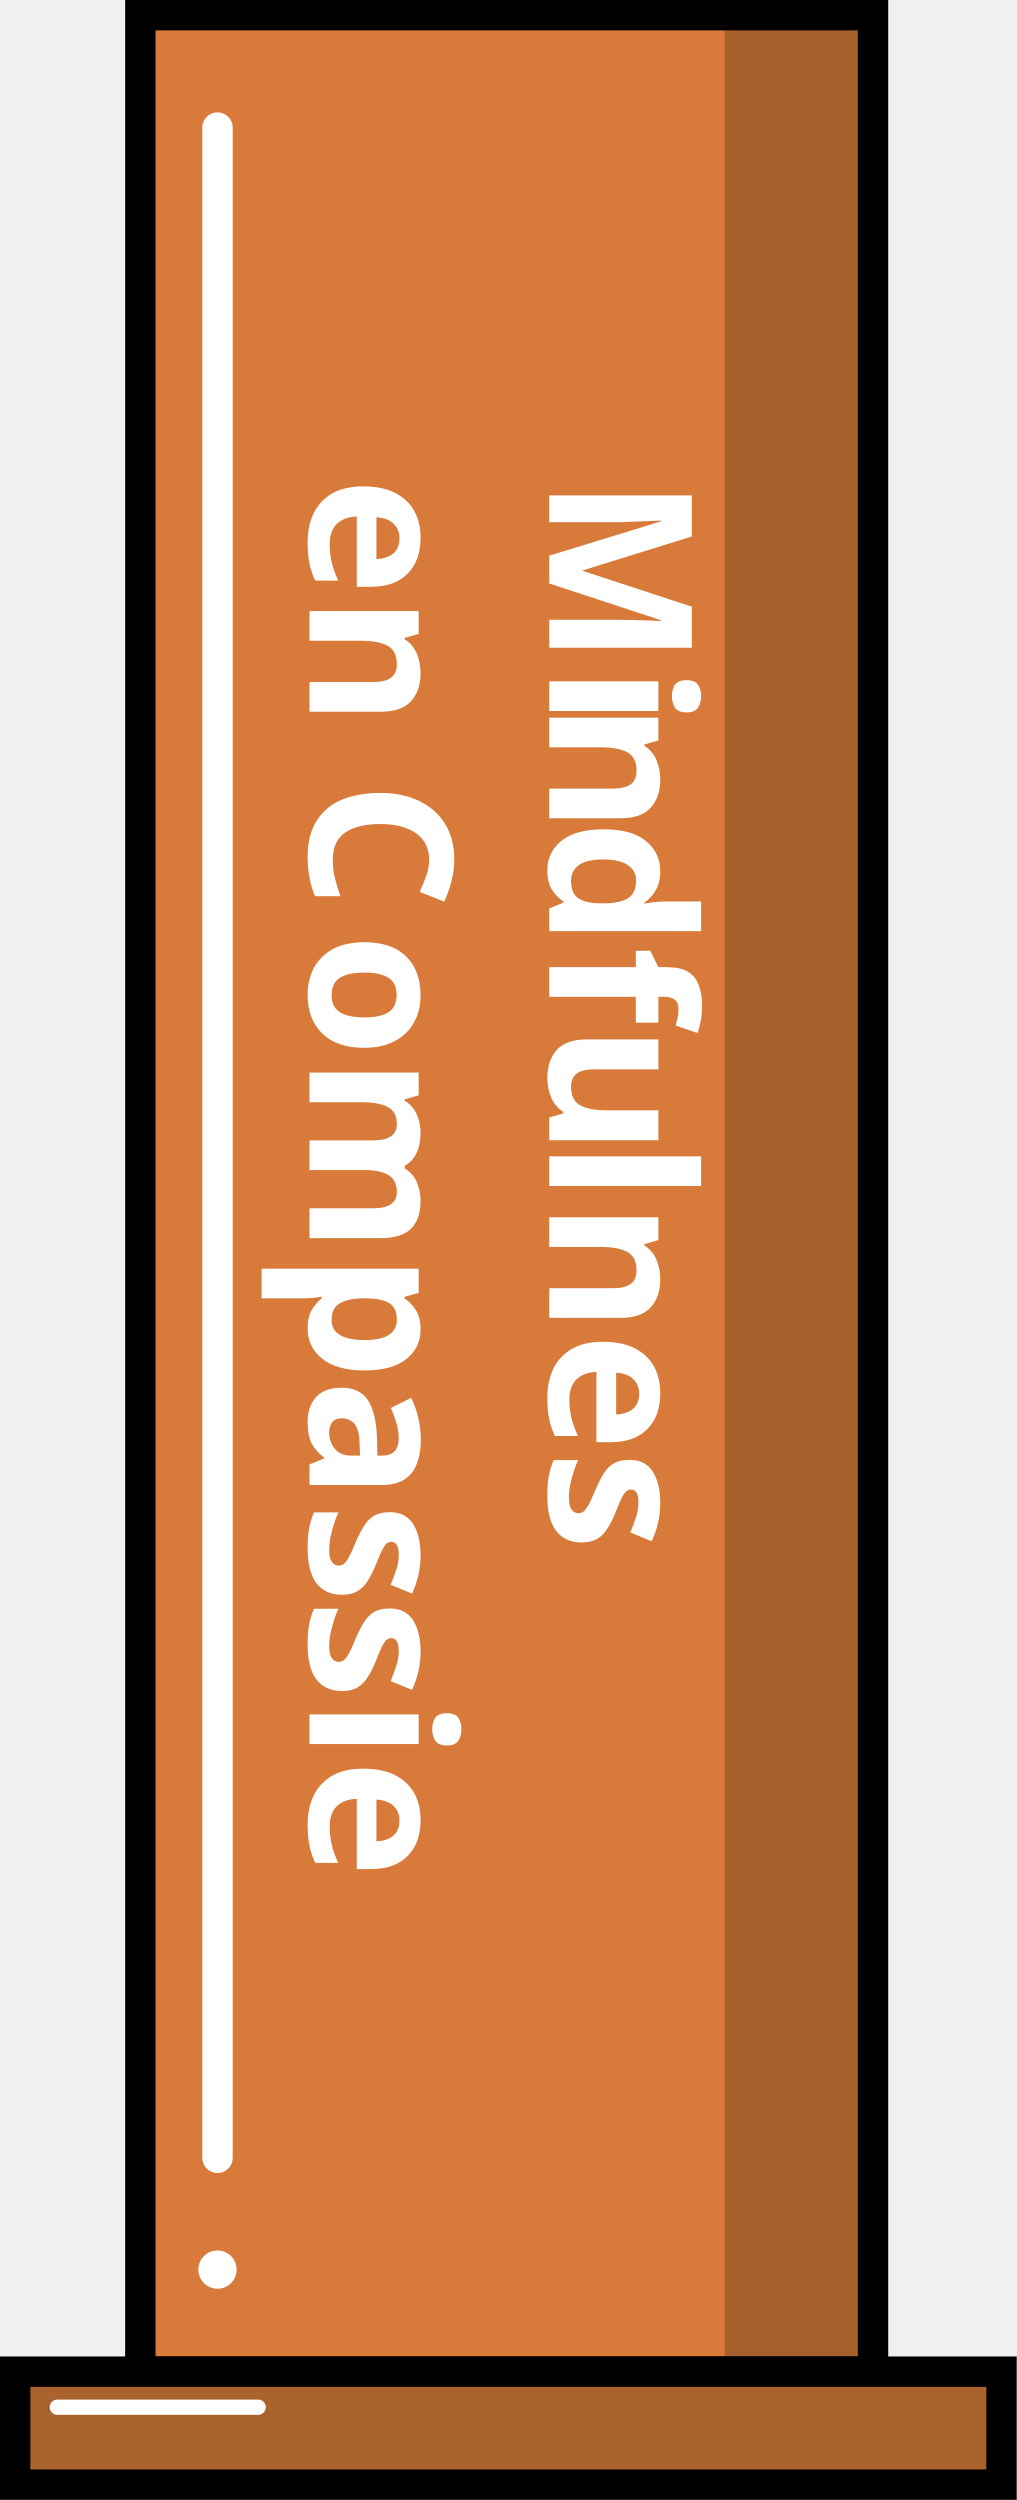
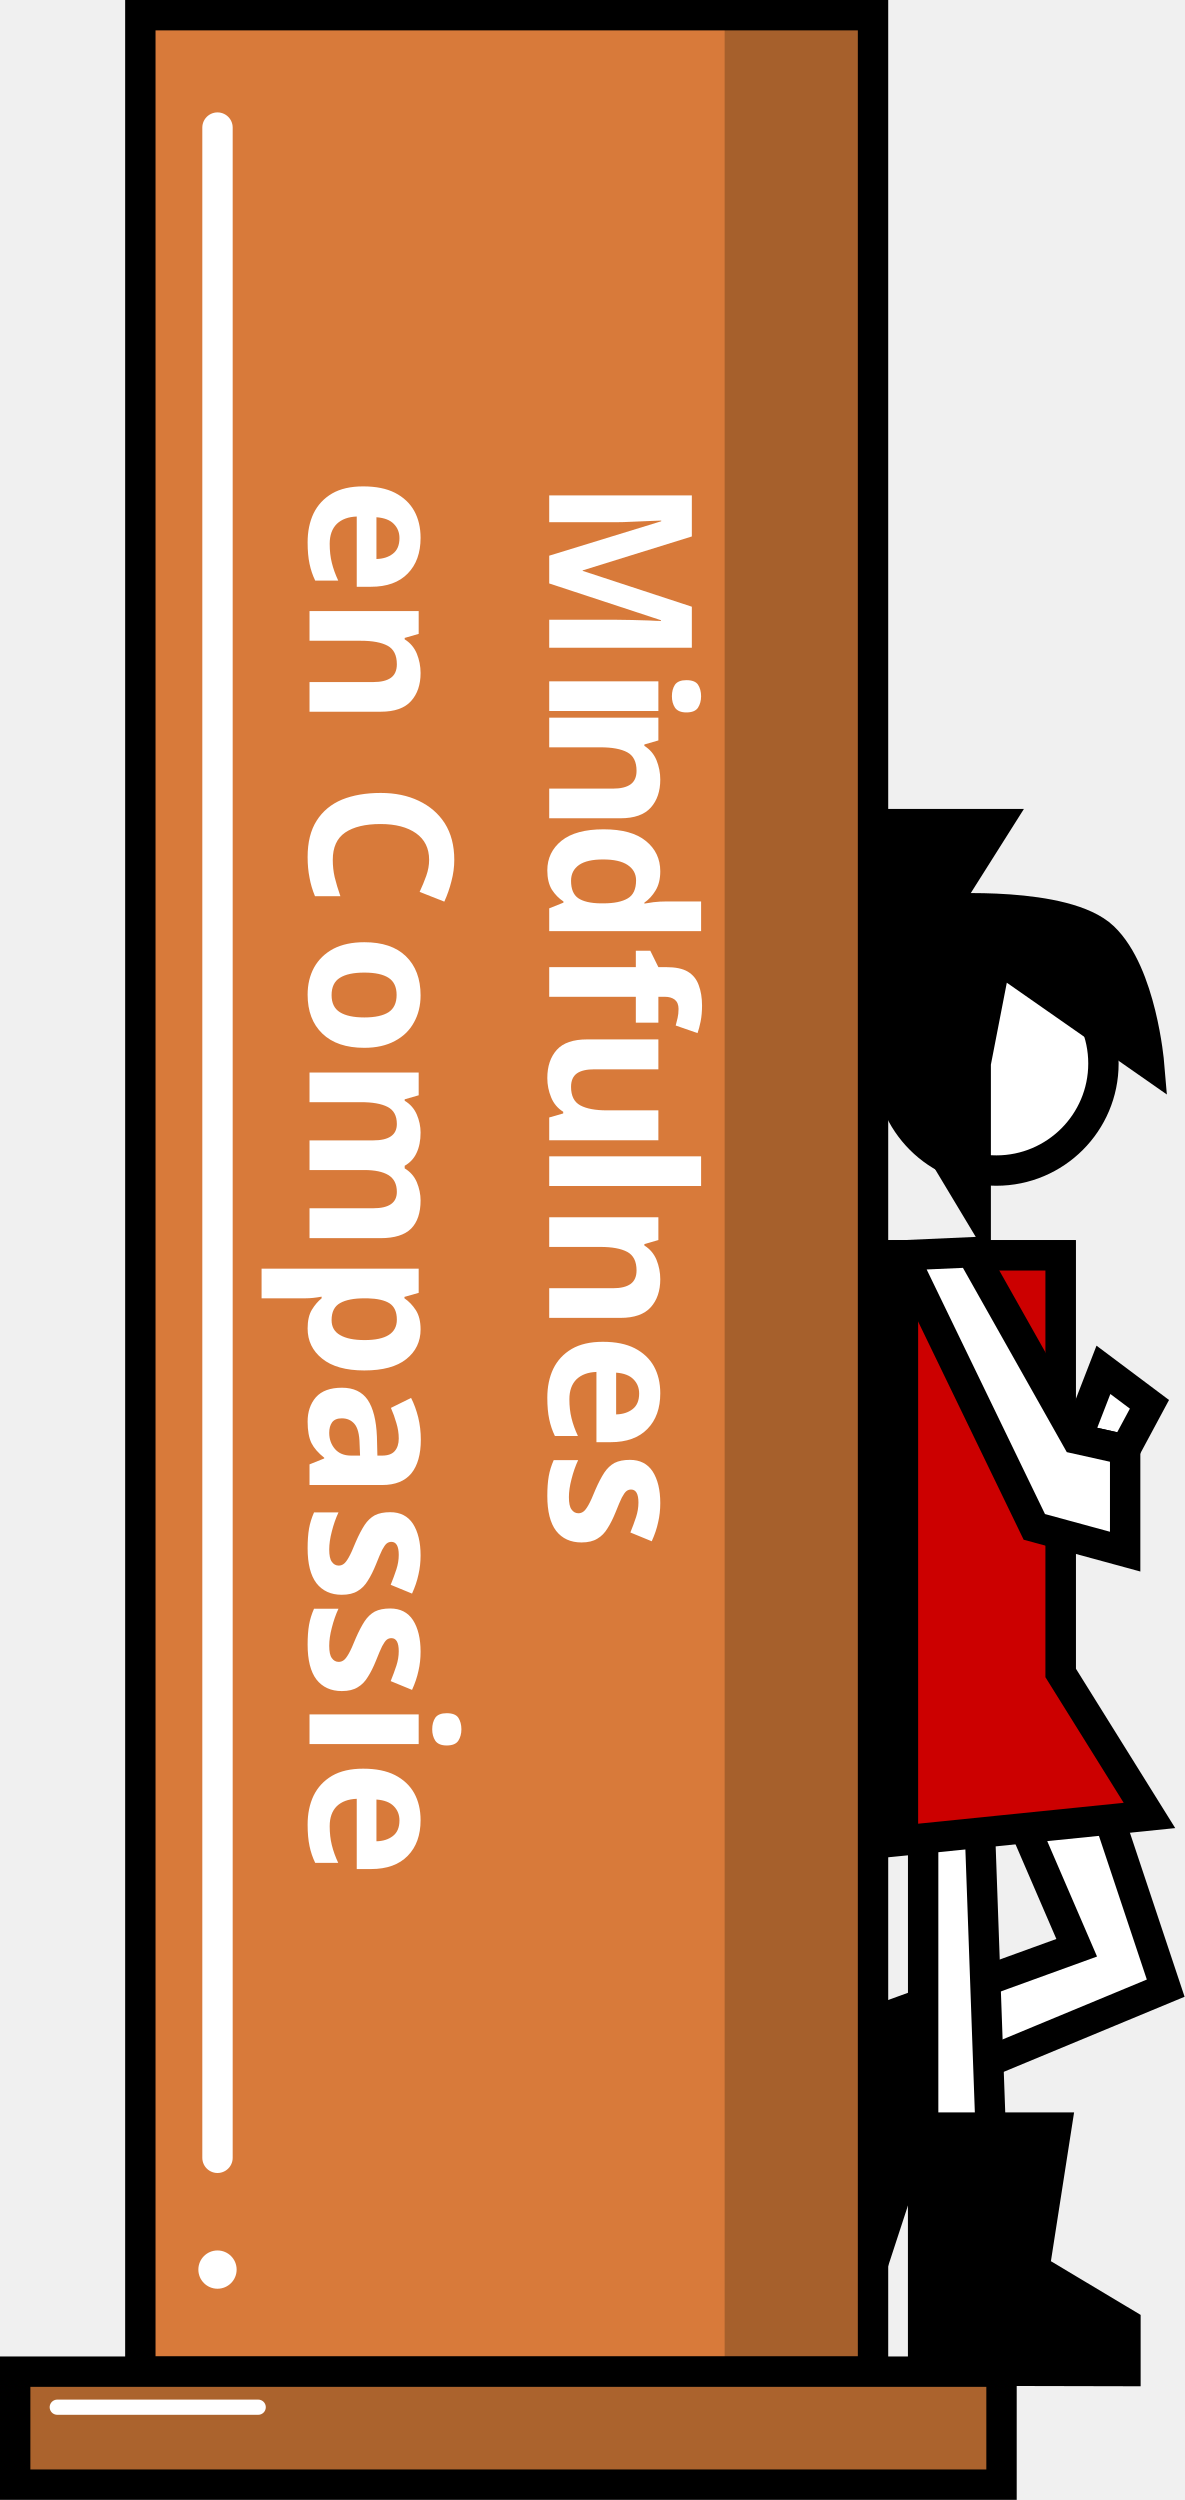
- <svg xmlns="http://www.w3.org/2000/svg" viewBox="0 0 66.94 164.6">
+ <svg xmlns="http://www.w3.org/2000/svg" viewBox="0 0 77.99 164.6">
  <defs>
-     <style>.cls-1{fill:#d87a3a;}.cls-2{fill:#a6602c;}.cls-3,.cls-5,.cls-6{fill:none;}.cls-3,.cls-4{stroke:#000;}.cls-3,.cls-4,.cls-5,.cls-6{stroke-miterlimit:10;}.cls-3,.cls-4,.cls-6{stroke-width:2px;}.cls-4{fill:#ab632d;}.cls-5,.cls-6{stroke:#fff;stroke-linecap:round;}.cls-7,.cls-8{fill:#fff;}.cls-8{font-size:13.15px;font-family:Quicksand-Bold, Quicksand;font-weight:700;}.cls-9{letter-spacing:-0.02em;}.cls-10{letter-spacing:-0.03em;}.cls-11{letter-spacing:0em;}.cls-12{letter-spacing:-0.01em;}.cls-13{letter-spacing:-0.01em;}</style>
+     <style>.cls-1{fill:#d87a3a;}.cls-2{fill:#a6602c;}.cls-3,.cls-5,.cls-6{fill:none;}.cls-14,.cls-15,.cls-16,.cls-3,.cls-4{stroke:#000;}.cls-14,.cls-15,.cls-16,.cls-3,.cls-4,.cls-5,.cls-6{stroke-miterlimit:10;}.cls-14,.cls-15,.cls-16,.cls-3,.cls-4,.cls-6{stroke-width:2px;}.cls-4{fill:#ab632d;}.cls-5,.cls-6{stroke:#fff;stroke-linecap:round;}.cls-14,.cls-7,.cls-8{fill:#fff;}.cls-8{font-size:13.15px;font-family:Quicksand-Bold, Quicksand;font-weight:700;}.cls-9{letter-spacing:-0.02em;}.cls-10{letter-spacing:-0.03em;}.cls-11{letter-spacing:0em;}.cls-12{letter-spacing:-0.01em;}.cls-13{letter-spacing:-0.01em;}.cls-16{fill:#c00;}</style>
  </defs>
  <g id="Layer_2" data-name="Layer 2">
    <g id="Layer_1-2" data-name="Layer 1">
      <rect class="cls-1" x="9.24" y="1" width="48.24" height="155.15" />
      <rect class="cls-2" x="47.71" y="1.81" width="9.37" height="153.54" />
      <rect class="cls-3" x="9.24" y="1" width="48.24" height="155.15" />
      <rect class="cls-4" x="1" y="156.15" width="64.94" height="7.44" />
      <line class="cls-5" x1="3.77" y1="158.49" x2="17" y2="158.49" />
      <line class="cls-6" x1="14.32" y1="8.4" x2="14.32" y2="142.07" />
      <circle class="cls-7" cx="14.32" cy="149.43" r="1.26" />
      <text class="cls-8" transform="translate(36.16 31.43) rotate(90)">Mi<tspan class="cls-9" x="14.79" y="0">n</tspan>
        <tspan x="22.58" y="0">df</tspan>
        <tspan class="cls-10" x="36.02" y="0">u</tspan>
        <tspan class="cls-11" x="43.67" y="0">lnes</tspan>
        <tspan x="0" y="15.78">en </tspan>
        <tspan class="cls-12" x="20.01" y="15.78">C</tspan>
        <tspan x="30.01" y="15.78">ompa</tspan>
        <tspan class="cls-13" x="67.54" y="15.78">s</tspan>
        <tspan x="73.88" y="15.78">sie</tspan>
      </text>
+       <circle class="cls-14" cx="65.6" cy="70.02" r="7.05" />
+       <polygon class="cls-14" points="59.45 82.65 69.83 82.65 69.83 110.14 76.75 130.9 61.31 137.31 59.45 143 59.45 132.39 70.89 128.24 64.24 112.83 60.78 111.67 59.45 82.65" />
+       <polygon class="cls-14" points="60.78 111.67 60.78 156.08 70.89 156.08 65.59 150.36 64.24 112.83 60.78 111.67" />
+       <polygon class="cls-14" points="70.89 94.73 72.65 90.19 75.68 92.46 74.08 95.44 70.89 94.73" />
+       <path class="cls-15" d="M65.6,63l-1.36,7v9.49L58.54,70V54.26H65.6l-3.53,5.59s8.08-.53,10.58,1.86,3,8.31,3,8.31Z" />
+       <polygon class="cls-16" points="59.45 82.65 59.45 121.18 75.68 119.53 69.83 110.14 69.83 82.65 59.45 82.65" />
+       <polygon class="cls-14" points="59.45 82.65 63.97 82.45 70.89 94.73 74.08 95.44 74.08 102.16 68.1 100.53 59.45 82.65" />
+       <path class="cls-15" d="M60.78,156.08v-16h8.77l-1.45,9.31,6,3.59v3.13Z" />
    </g>
  </g>
</svg>
